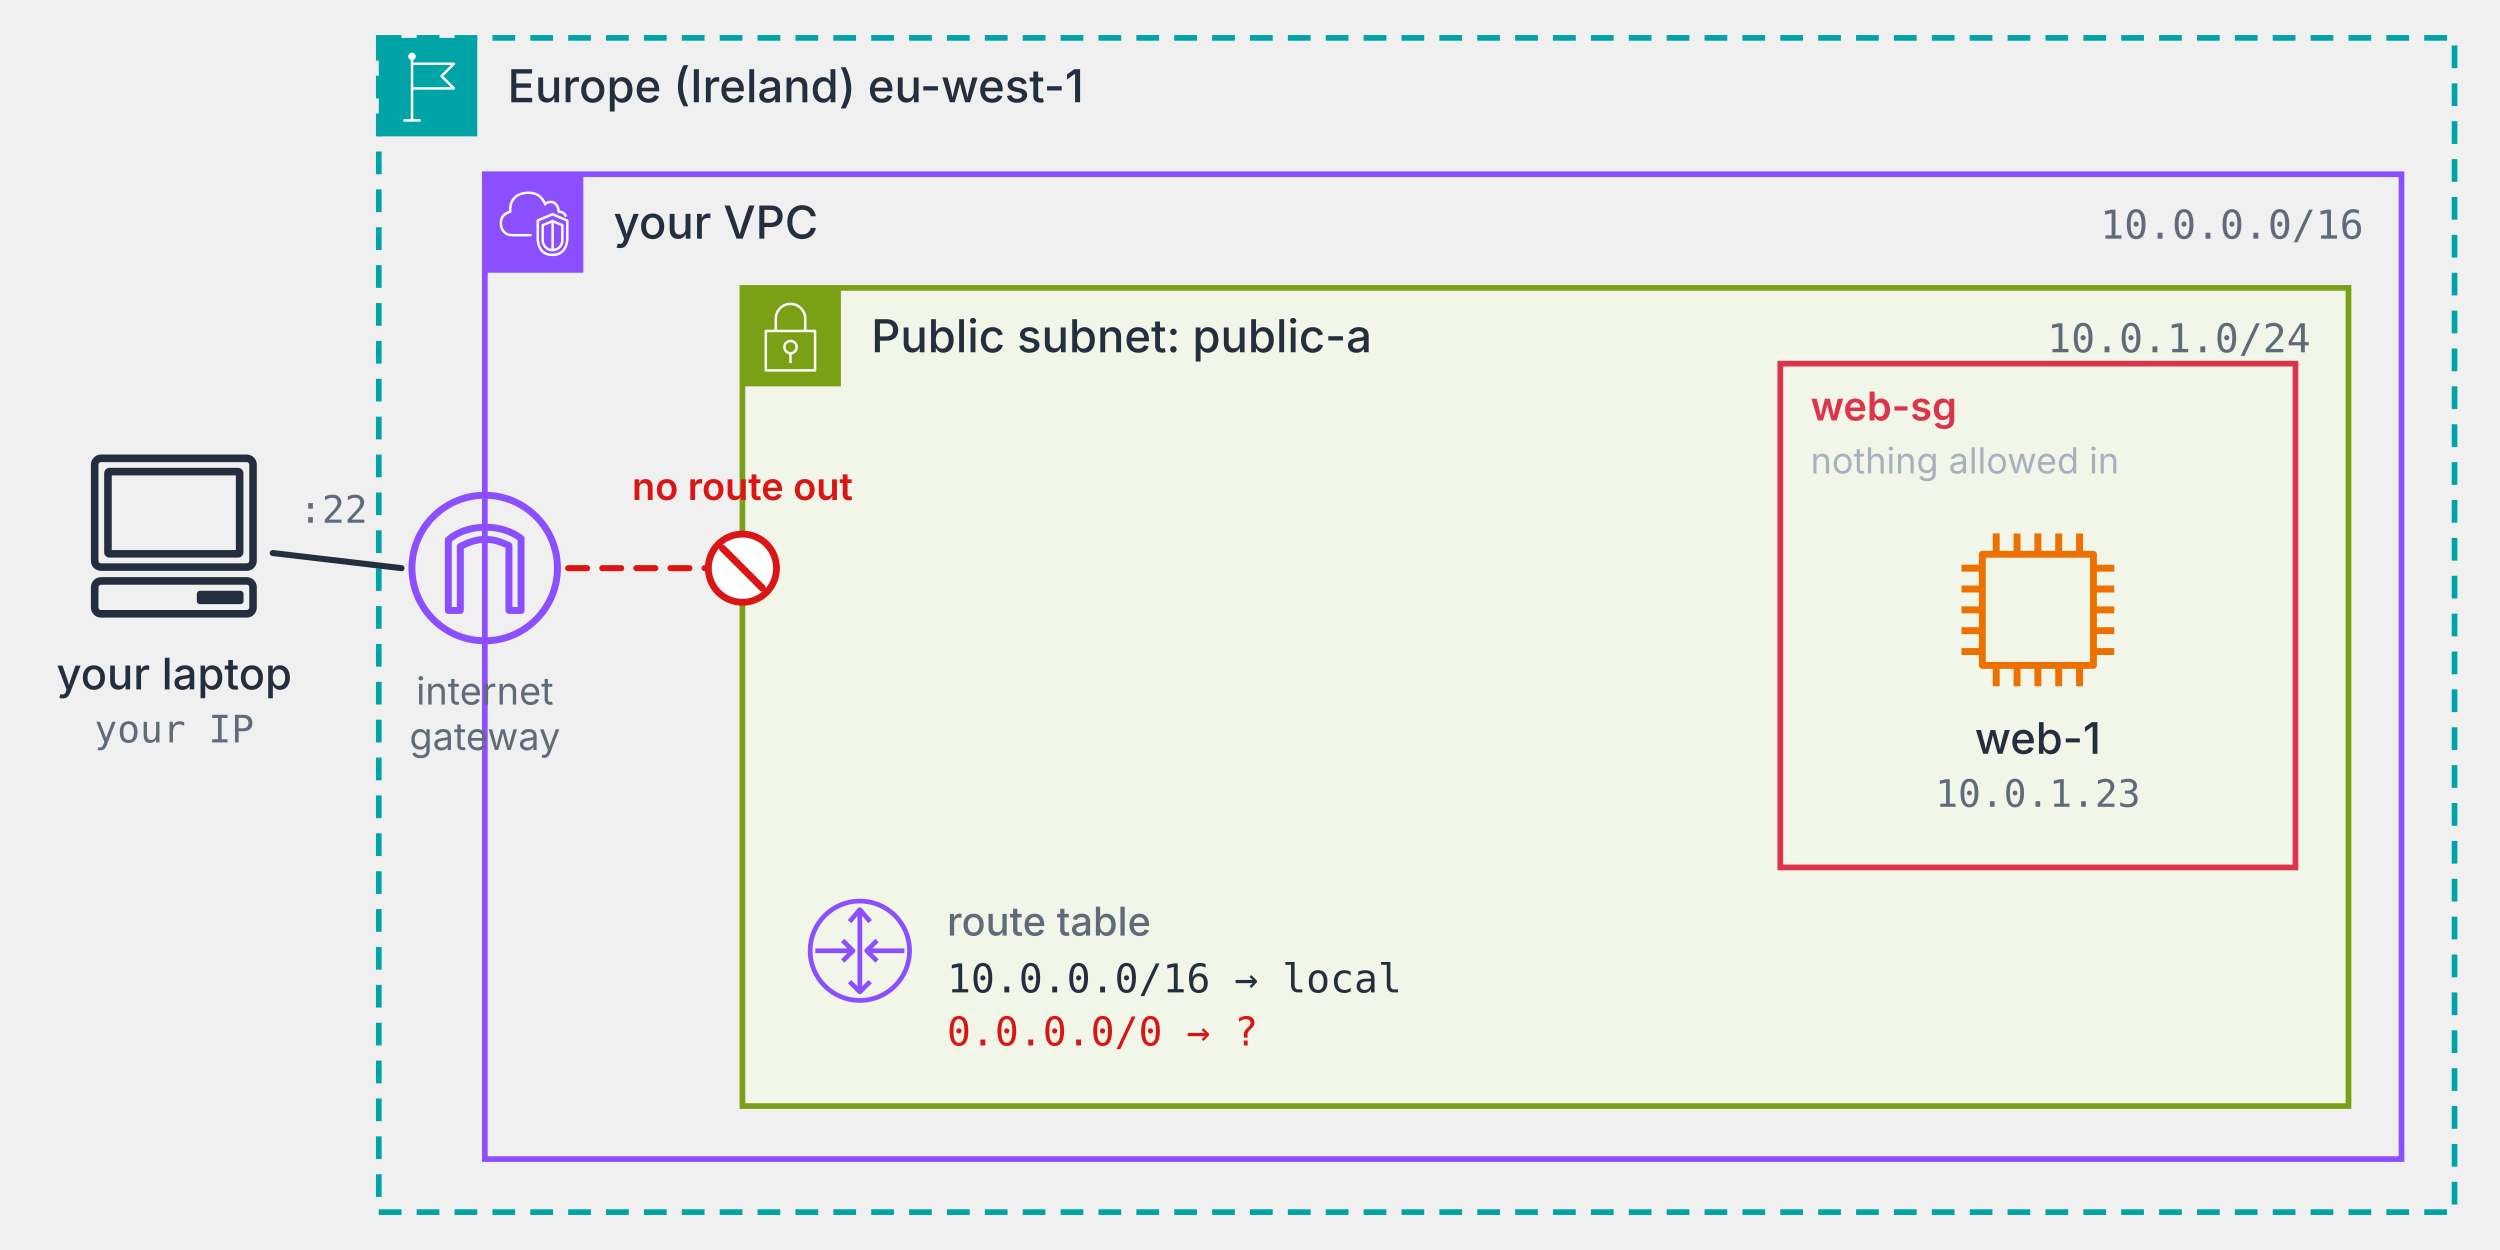
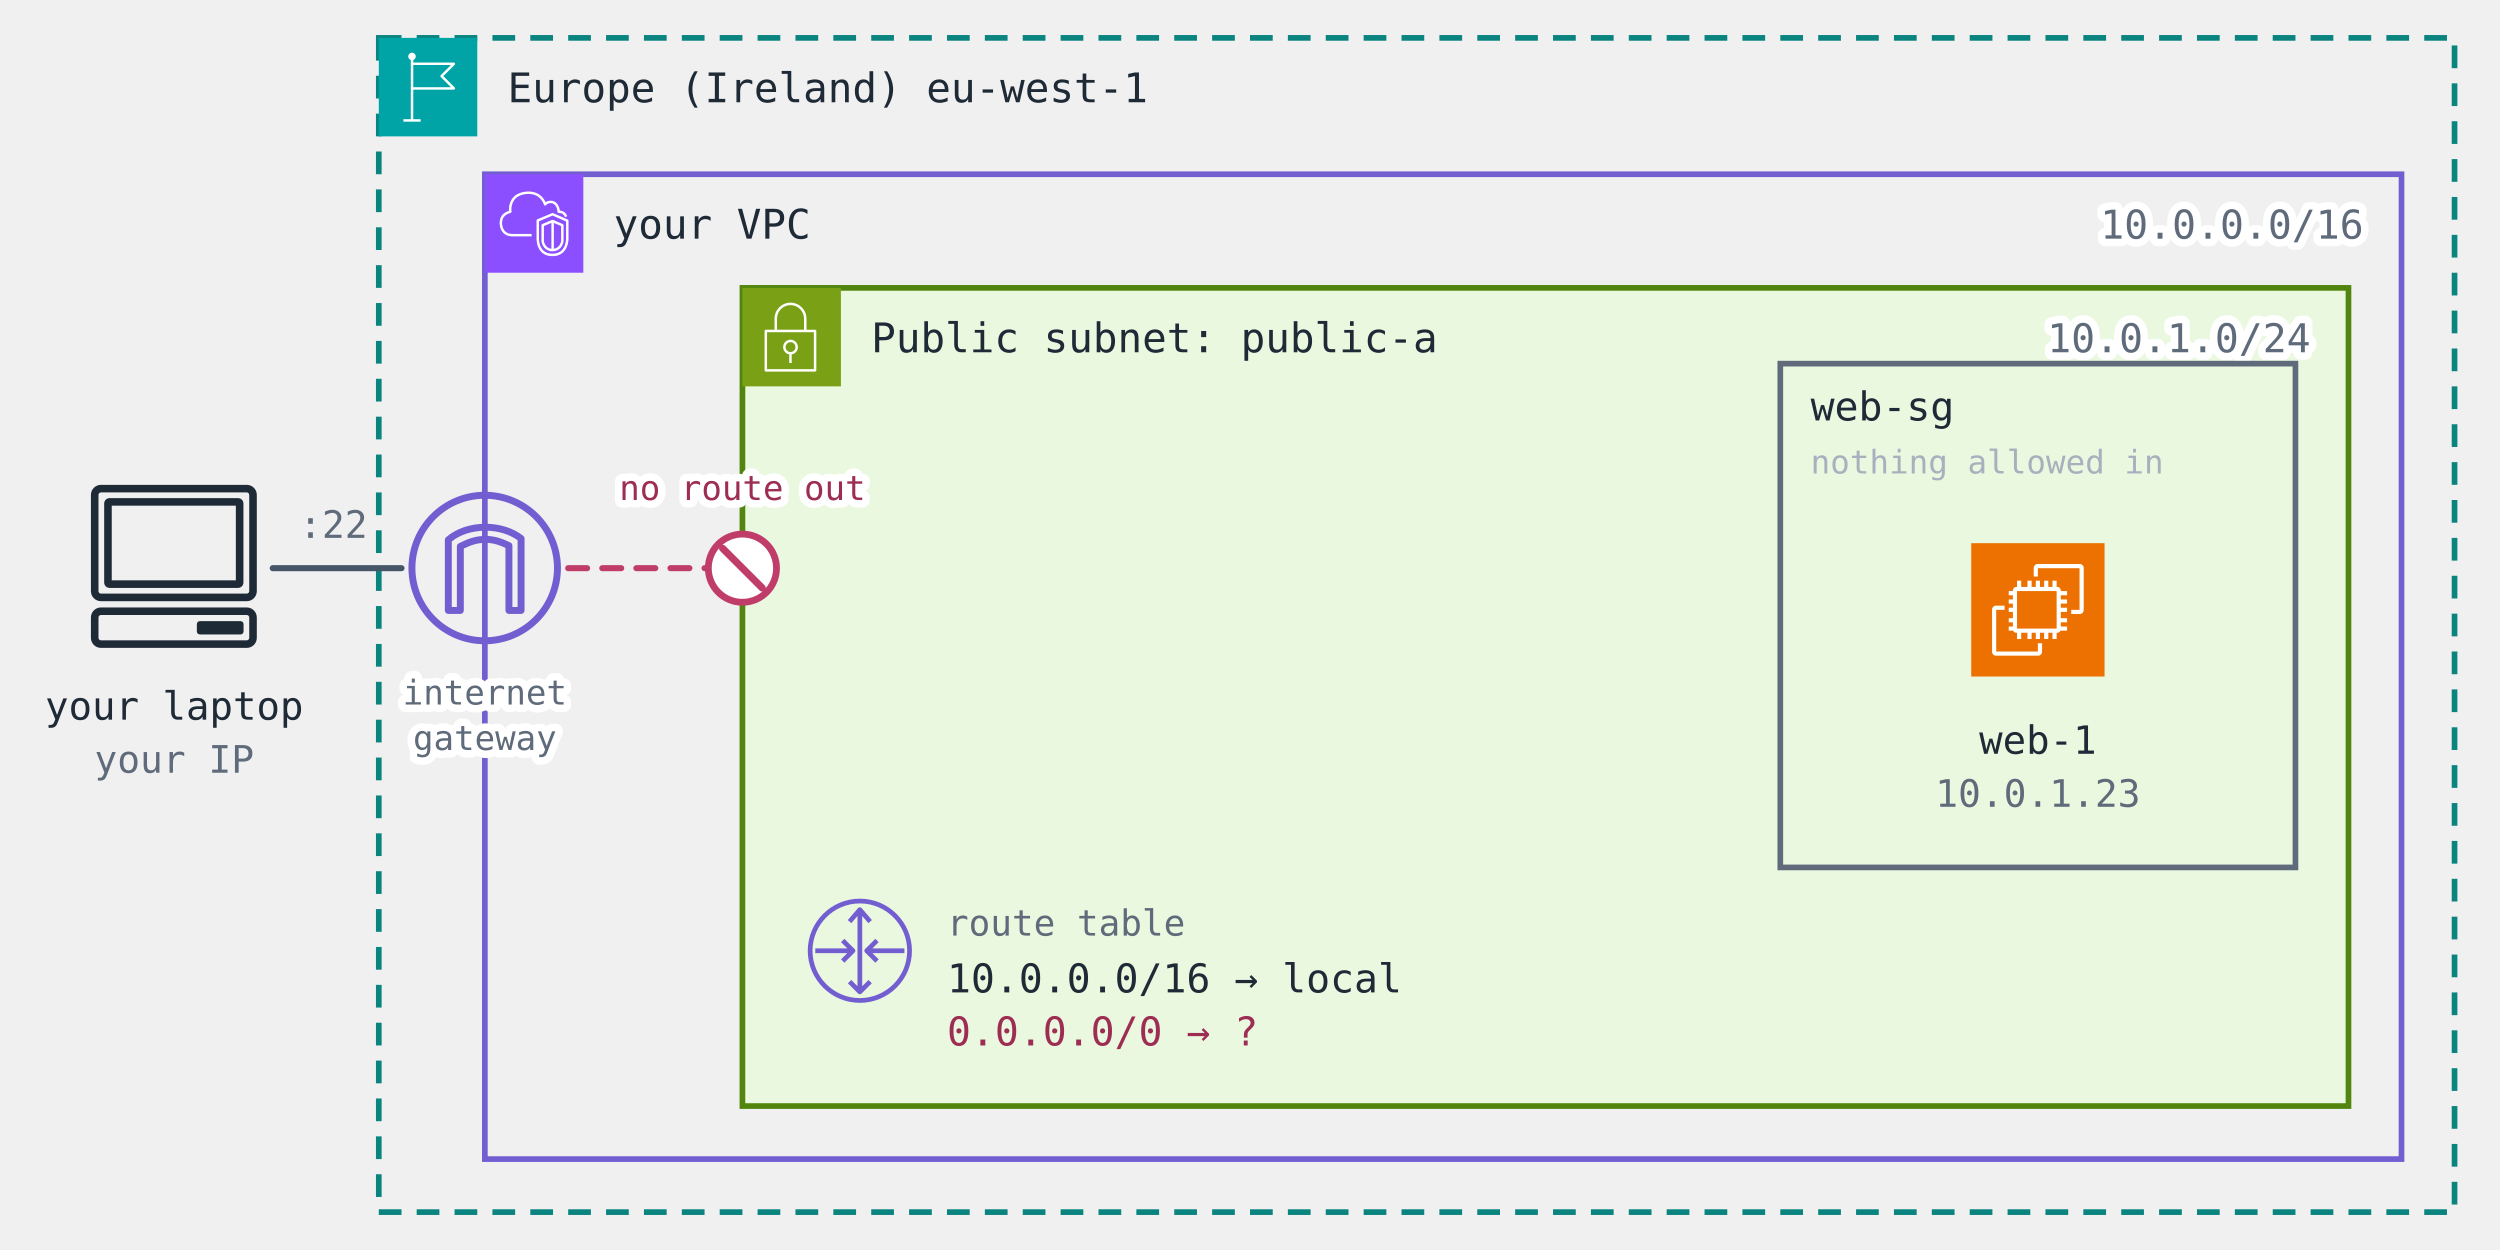
<svg xmlns="http://www.w3.org/2000/svg" class="dg" viewBox="0 0 660 330">
-   <style>.dg text{font-family:Inter,'Amazon Ember',Arial,Helvetica,sans-serif}.dg .mono{font-family:'JetBrains Mono',ui-monospace,Menlo,Consolas,monospace}.dg .f-ink{fill:var(--dg-ink,#232F3E)}.dg .s-ink{stroke:var(--dg-ink,#232F3E)}.dg .f-sub{fill:var(--dg-sub,#5F6B7A)}.dg .s-sub{stroke:var(--dg-sub,#5F6B7A)}.dg .f-faint{fill:var(--dg-faint,#A7B1BE)}.dg .s-faint{stroke:var(--dg-faint,#A7B1BE)}.dg .f-line{fill:var(--dg-line,#232F3E)}.dg .s-line{stroke:var(--dg-line,#232F3E)}.dg .f-surface{fill:var(--dg-surface,#F4F6F8)}.dg .s-surface{stroke:var(--dg-surface,#F4F6F8)}.dg .f-panel{fill:var(--dg-panel,#FFFFFF)}.dg .s-panel{stroke:var(--dg-panel,#FFFFFF)}.dg .f-net{fill:var(--dg-net,#8C4FFF)}.dg .s-net{stroke:var(--dg-net,#8C4FFF)}.dg .f-cmp{fill:var(--dg-cmp,#ED7100)}.dg .s-cmp{stroke:var(--dg-cmp,#ED7100)}.dg .f-pub{fill:var(--dg-pub,#7AA116)}.dg .s-pub{stroke:var(--dg-pub,#7AA116)}.dg .f-priv{fill:var(--dg-priv,#00A4A6)}.dg .s-priv{stroke:var(--dg-priv,#00A4A6)}.dg .f-sec{fill:var(--dg-sec,#DD344C)}.dg .s-sec{stroke:var(--dg-sec,#DD344C)}.dg .f-db{fill:var(--dg-db,#C925D1)}.dg .s-db{stroke:var(--dg-db,#C925D1)}.dg .f-you{fill:var(--dg-you,#3B62D4)}.dg .s-you{stroke:var(--dg-you,#3B62D4)}.dg .f-ok{fill:var(--dg-ok,#037F0C)}.dg .s-ok{stroke:var(--dg-ok,#037F0C)}.dg .f-bad{fill:var(--dg-bad,#D91515)}.dg .s-bad{stroke:var(--dg-bad,#D91515)}.dg .f-pubtint{fill:var(--dg-pubtint,#F2F6E8)}.dg .s-pubtint{stroke:var(--dg-pubtint,#F2F6E8)}.dg .f-privtint{fill:var(--dg-privtint,#E6F6F7)}.dg .s-privtint{stroke:var(--dg-privtint,#E6F6F7)}.dg .f-youtint{fill:var(--dg-youtint,#EEF2FC)}.dg .s-youtint{stroke:var(--dg-youtint,#EEF2FC)}.dg .f-nettint{fill:var(--dg-nettint,#F3EEFF)}.dg .s-nettint{stroke:var(--dg-nettint,#F3EEFF)}.dg .f-badtint{fill:var(--dg-badtint,#FDECEC)}.dg .s-badtint{stroke:var(--dg-badtint,#FDECEC)}</style>
-   <g transform="translate(22.00 118.00) scale(1)">
+   <style>.dg text{font-family:Inter,'Amazon Ember',Arial,Helvetica,sans-serif}.dg .mono{font-family:'JetBrains Mono',ui-monospace,Menlo,Consolas,monospace}.dg .f-ink{fill:var(--dg-ink,#1F2A37)}.dg .s-ink{stroke:var(--dg-ink,#1F2A37)}.dg .f-ink2{fill:var(--dg-ink2,#3E4C5E)}.dg .s-ink2{stroke:var(--dg-ink2,#3E4C5E)}.dg .f-sub{fill:var(--dg-sub,#5F6B7A)}.dg .s-sub{stroke:var(--dg-sub,#5F6B7A)}.dg .f-mute{fill:var(--dg-mute,#6B7A8F)}.dg .s-mute{stroke:var(--dg-mute,#6B7A8F)}.dg .f-faint{fill:var(--dg-faint,#A7B1BE)}.dg .s-faint{stroke:var(--dg-faint,#A7B1BE)}.dg .f-line{fill:var(--dg-line,#475569)}.dg .s-line{stroke:var(--dg-line,#475569)}.dg .f-edge{fill:var(--dg-edge,#A3B1C2)}.dg .s-edge{stroke:var(--dg-edge,#A3B1C2)}.dg .f-edge2{fill:var(--dg-edge2,#D3DBE5)}.dg .s-edge2{stroke:var(--dg-edge2,#D3DBE5)}.dg .f-surface{fill:var(--dg-surface,#F5F7FA)}.dg .s-surface{stroke:var(--dg-surface,#F5F7FA)}.dg .f-panel{fill:var(--dg-panel,#FFFFFF)}.dg .s-panel{stroke:var(--dg-panel,#FFFFFF)}.dg .f-well{fill:var(--dg-well,#FFFFFF)}.dg .s-well{stroke:var(--dg-well,#FFFFFF)}.dg .f-body{fill:var(--dg-body,#F5F8FB)}.dg .s-body{stroke:var(--dg-body,#F5F8FB)}.dg .f-bodytop{fill:var(--dg-bodytop,#E9EEF4)}.dg .s-bodytop{stroke:var(--dg-bodytop,#E9EEF4)}.dg .f-bodyside{fill:var(--dg-bodyside,#DCE3EB)}.dg .s-bodyside{stroke:var(--dg-bodyside,#DCE3EB)}.dg .f-net{fill:var(--dg-net,#735ED1)}.dg .s-net{stroke:var(--dg-net,#735ED1)}.dg .f-cmp{fill:var(--dg-cmp,#D16100)}.dg .s-cmp{stroke:var(--dg-cmp,#D16100)}.dg .f-priv{fill:var(--dg-priv,#0A847F)}.dg .s-priv{stroke:var(--dg-priv,#0A847F)}.dg .f-pub{fill:var(--dg-pub,#51850E)}.dg .s-pub{stroke:var(--dg-pub,#51850E)}.dg .f-sec{fill:var(--dg-sec,#C43E45)}.dg .s-sec{stroke:var(--dg-sec,#C43E45)}.dg .f-db{fill:var(--dg-db,#A14DA7)}.dg .s-db{stroke:var(--dg-db,#A14DA7)}.dg .f-you{fill:var(--dg-you,#396ED6)}.dg .s-you{stroke:var(--dg-you,#396ED6)}.dg .f-ok{fill:var(--dg-ok,#178950)}.dg .s-ok{stroke:var(--dg-ok,#178950)}.dg .f-bad{fill:var(--dg-bad,#C03D69)}.dg .s-bad{stroke:var(--dg-bad,#C03D69)}.dg .f-nettint{fill:var(--dg-nettint,#E4E3FF)}.dg .s-nettint{stroke:var(--dg-nettint,#E4E3FF)}.dg .f-cmptint{fill:var(--dg-cmptint,#FFDFC9)}.dg .s-cmptint{stroke:var(--dg-cmptint,#FFDFC9)}.dg .f-privtint{fill:var(--dg-privtint,#C4F0EB)}.dg .s-privtint{stroke:var(--dg-privtint,#C4F0EB)}.dg .f-pubtint{fill:var(--dg-pubtint,#D9EFC5)}.dg .s-pubtint{stroke:var(--dg-pubtint,#D9EFC5)}.dg .f-sectint{fill:var(--dg-sectint,#FFDDDB)}.dg .s-sectint{stroke:var(--dg-sectint,#FFDDDB)}.dg .f-dbtint{fill:var(--dg-dbtint,#FCD9FD)}.dg .s-dbtint{stroke:var(--dg-dbtint,#FCD9FD)}.dg .f-youtint{fill:var(--dg-youtint,#DAE7FE)}.dg .s-youtint{stroke:var(--dg-youtint,#DAE7FE)}.dg .f-oktint{fill:var(--dg-oktint,#CDF0D7)}.dg .s-oktint{stroke:var(--dg-oktint,#CDF0D7)}.dg .f-pubarea{fill:var(--dg-pubarea,#EAF8E0)}.dg .s-pubarea{stroke:var(--dg-pubarea,#EAF8E0)}.dg .f-privarea{fill:var(--dg-privarea,#DBF7F4)}.dg .s-privarea{stroke:var(--dg-privarea,#DBF7F4)}.dg .f-badtint{fill:var(--dg-badtint,#FFDCE3)}.dg .s-badtint{stroke:var(--dg-badtint,#FFDCE3)}.dg .f-netcard{fill:var(--dg-netcard,#E4E3FF)}.dg .s-netcard{stroke:var(--dg-netcard,#E4E3FF)}.dg .f-netcardb{fill:var(--dg-netcardb,#E4E3FF)}.dg .s-netcardb{stroke:var(--dg-netcardb,#E4E3FF)}.dg .f-cmpcard{fill:var(--dg-cmpcard,#FFDFC9)}.dg .s-cmpcard{stroke:var(--dg-cmpcard,#FFDFC9)}.dg .f-cmpcardb{fill:var(--dg-cmpcardb,#FFDFC9)}.dg .s-cmpcardb{stroke:var(--dg-cmpcardb,#FFDFC9)}.dg .f-privcard{fill:var(--dg-privcard,#C4F0EB)}.dg .s-privcard{stroke:var(--dg-privcard,#C4F0EB)}.dg .f-privcardb{fill:var(--dg-privcardb,#C4F0EB)}.dg .s-privcardb{stroke:var(--dg-privcardb,#C4F0EB)}.dg .f-pubcard{fill:var(--dg-pubcard,#D9EFC5)}.dg .s-pubcard{stroke:var(--dg-pubcard,#D9EFC5)}.dg .f-pubcardb{fill:var(--dg-pubcardb,#D9EFC5)}.dg .s-pubcardb{stroke:var(--dg-pubcardb,#D9EFC5)}.dg .f-seccard{fill:var(--dg-seccard,#FFDDDB)}.dg .s-seccard{stroke:var(--dg-seccard,#FFDDDB)}.dg .f-seccardb{fill:var(--dg-seccardb,#FFDDDB)}.dg .s-seccardb{stroke:var(--dg-seccardb,#FFDDDB)}.dg .f-dbcard{fill:var(--dg-dbcard,#FCD9FD)}.dg .s-dbcard{stroke:var(--dg-dbcard,#FCD9FD)}.dg .f-dbcardb{fill:var(--dg-dbcardb,#FCD9FD)}.dg .s-dbcardb{stroke:var(--dg-dbcardb,#FCD9FD)}.dg .f-youcard{fill:var(--dg-youcard,#DAE7FE)}.dg .s-youcard{stroke:var(--dg-youcard,#DAE7FE)}.dg .f-youcardb{fill:var(--dg-youcardb,#DAE7FE)}.dg .s-youcardb{stroke:var(--dg-youcardb,#DAE7FE)}.dg .f-okcard{fill:var(--dg-okcard,#CDF0D7)}.dg .s-okcard{stroke:var(--dg-okcard,#CDF0D7)}.dg .f-okcardb{fill:var(--dg-okcardb,#CDF0D7)}.dg .s-okcardb{stroke:var(--dg-okcardb,#CDF0D7)}.dg .f-badcard{fill:var(--dg-badcard,#FFDCE3)}.dg .s-badcard{stroke:var(--dg-badcard,#FFDCE3)}.dg .f-badcardb{fill:var(--dg-badcardb,#FFDCE3)}.dg .s-badcardb{stroke:var(--dg-badcardb,#FFDCE3)}.dg text.f-net{fill:var(--dg-net-text,#5C4AAC)}.dg text.f-cmp{fill:var(--dg-cmp-text,#A34202)}.dg text.f-priv{fill:var(--dg-priv-text,#02736E)}.dg text.f-pub{fill:var(--dg-pub-text,#456B02)}.dg text.f-sec{fill:var(--dg-sec-text,#A12F35)}.dg text.f-db{fill:var(--dg-db-text,#86398B)}.dg text.f-you{fill:var(--dg-you-text,#2B58B1)}.dg text.f-ok{fill:var(--dg-ok-text,#02703F)}.dg text.f-bad{fill:var(--dg-bad-text,#9E2D54)}</style>
+   <g transform="translate(22.00 126.00) scale(1)">
    <path class="f-ink" fill-rule="evenodd" d="M42.299 38.773v1.923a.793.793 0 0 1-.793.794H30.762a.794.794 0 0 1-.794-.794v-1.923c0-.438.355-.793.794-.793h10.744c.439 0 .793.355.793.793m1.498 3.626a.646.646 0 0 1-.644.645H4.645A.646.646 0 0 1 4 42.399v-5.388c0-.355.289-.644.645-.644h38.508c.355 0 .644.289.644.644zm-.644-8.032H4.645A2.65 2.65 0 0 0 2 37.011v5.388a2.65 2.65 0 0 0 2.645 2.645h38.508a2.65 2.65 0 0 0 2.644-2.645v-5.388a2.647 2.647 0 0 0-2.644-2.644M7.501 27.21h32.763V7.502H7.501zM40.842 5.502H6.924c-.784 0-1.423.637-1.423 1.421v20.865c0 .784.639 1.422 1.423 1.422h33.918c.784 0 1.422-.638 1.422-1.422V6.923c0-.784-.638-1.421-1.422-1.421m2.955 24.565a.645.645 0 0 1-.644.644H4.645A.645.645 0 0 1 4 30.067V4.644C4 4.289 4.289 4 4.645 4h38.508c.355 0 .644.289.644.644zM43.153 2H4.645A2.65 2.65 0 0 0 2 4.644v25.423a2.65 2.65 0 0 0 2.645 2.644h38.508a2.647 2.647 0 0 0 2.644-2.644V4.644A2.647 2.647 0 0 0 43.153 2" />
  </g>
-   <text x="46" y="182" class="f-ink" font-size="11.5" font-weight="500" text-anchor="middle">your laptop</text>
-   <text x="46" y="196" class="f-sub mono" font-size="10" font-weight="400" text-anchor="middle">your IP</text>
+   <text x="46" y="190" class="f-ink mono" font-size="10.3" font-weight="500" text-anchor="middle">your laptop</text>
+   <text x="46" y="204" class="f-sub mono" font-size="10" font-weight="400" text-anchor="middle">your IP</text>
  <rect x="100" y="10" width="548" height="310" rx="0" class="s-priv" fill="none" stroke-width="1.5" stroke-dasharray="6 4" />
  <g transform="translate(100.00 10.00) scale(0.65)">
    <g fill="none" fill-rule="evenodd">
      <path fill="#00a4a6" d="M0 0h40v40H0z" />
      <path fill="#fff" d="M14 20.026v-9h15.293l-4.147 4.146a.5.5 0 0 0 0 .708l4.147 4.146zm12.207-4.5 4.647-4.646a.5.5 0 0 0-.354-.854H14V8.97A1.528 1.528 0 0 0 13.495 6c-.845 0-1.532.687-1.532 1.531 0 .67.435 1.235 1.037 1.442v24.053h-3v1h7v-1h-3v-12h16.5a.5.5 0 0 0 .354-.854z" />
    </g>
  </g>
-   <text x="134" y="27" class="f-ink" font-size="12" font-weight="500" text-anchor="start">Europe (Ireland) eu-west-1</text>
+   <text x="134" y="27" class="f-ink mono" font-size="10.8" font-weight="500" text-anchor="start">Europe (Ireland) eu-west-1</text>
  <rect x="128" y="46" width="506" height="260" rx="0" class="s-net" fill="none" stroke-width="1.5" />
  <g transform="translate(128.00 46.00) scale(0.65)">
    <g fill="none" fill-rule="evenodd">
      <path fill="#8c4fff" d="M0 0h40v40H0z" />
      <path fill="#fff" d="m30.97 21.03-2.943-1.264v10.49c2.545-.353 2.932-2.969 2.948-3.088zm-3.943 9.24V19.76l-3.035 1.272v6.201c.013.054.445 2.767 3.035 3.036m.306-11.723a.5.5 0 0 1 .39.001l3.945 1.692a.5.5 0 0 1 .303.46v6.533c-.183 1.447-1.357 4.063-4.527 4.063-3.075 0-4.254-2.612-4.448-3.994l-.004-6.603c0-.2.12-.383.306-.46zm5.65.637-5.461-2.406-5.53 2.327v7.128c-.001.042-.054 2.868 1.657 4.623.917.941 2.194 1.42 3.795 1.42 1.602 0 2.887-.48 3.819-1.423 1.735-1.758 1.72-4.585 1.72-4.613zM31.98 31.55c-1.127 1.144-2.654 1.725-4.536 1.725-1.884 0-3.404-.58-4.517-1.727-2.005-2.063-1.94-5.197-1.935-5.329v-7.446a.5.5 0 0 1 .305-.46l6.035-2.54a.5.5 0 0 1 .396.003l5.956 2.625c.182.08.299.26.299.457v7.375c.002.125.027 3.255-2.003 5.317m-20.988-7.314h8v1h-8c-2.811 0-4.811-2.016-4.98-5.016A4 4 0 0 1 6 19.841c0-2.509 1.318-4.223 3.817-4.979a8 8 0 0 1-.032-.647c0-2.916 1.577-5.445 4.017-6.445 3.298-1.348 7.042-.894 9.106 1.104a8.2 8.2 0 0 1 1.76 2.485c.609-.45 1.4-.66 2.349-.614 1.78.09 3.149 1.713 3.433 4.007 1.498.124 2.485.883 3.01 2.308l-.937.346c-.428-1.157-1.208-1.673-2.531-1.673a.5.5 0 0 1-.5-.47c-.138-2.338-1.406-3.463-2.526-3.519-.945-.053-1.645.22-2.08.791a.5.5 0 0 1-.472.193.5.5 0 0 1-.395-.323 7.4 7.4 0 0 0-1.807-2.814c-1.788-1.73-5.09-2.099-8.031-.895-2.063.845-3.396 3.011-3.396 5.52 0 .272.035.695.066.958a.5.5 0 0 1-.376.544C8.169 16.29 7 17.678 7 19.841c0 .101-.001.201.009.302.14 2.495 1.703 4.093 3.983 4.093" />
    </g>
  </g>
-   <text x="162" y="63" class="f-ink" font-size="12" font-weight="500" text-anchor="start">your VPC</text>
-   <text x="624" y="63" class="f-sub mono" font-size="10.5" font-weight="400" text-anchor="end">10.0.0.0/16</text>
+   <text x="162" y="63" class="f-ink mono" font-size="10.8" font-weight="500" text-anchor="start">your VPC</text>
+   <text x="624" y="63" class="f-sub mono" font-size="10.5" font-weight="400" text-anchor="end" style="paint-order:stroke;stroke:var(--dg-panel,#FFFFFF);stroke-width:4px;stroke-linejoin:round">10.0.0.0/16</text>
  <g transform="translate(106.00 128.00) scale(0.9167)">
    <path class="f-net" fill-rule="evenodd" d="M33.431 35.178h-1.498V17.502a1 1 0 0 0-.589-.911l-.092-.042c-2.009-.907-4.088-1.846-7.076-1.846-3.123 0-5.415 1.009-7.68 2.134a1 1 0 0 0-.556.896v17.445h-1.463V16.312c2.434-1.98 5.943-3.107 9.71-3.107 3.5 0 6.838.997 9.244 2.748zm-9.245-23.973c-4.425 0-8.569 1.419-11.37 3.895a1 1 0 0 0-.339.749v20.329a1 1 0 0 0 1 1h3.463a1 1 0 0 0 1-1V18.356c1.92-.927 3.78-1.653 6.236-1.653 2.335 0 4.033.675 5.757 1.446v18.029a1 1 0 0 0 1 1h3.498a1 1 0 0 0 1-1v-20.72c0-.304-.139-.592-.378-.783-2.774-2.205-6.735-3.47-10.867-3.47m-.232 32.704C12.952 43.909 4 34.957 4 23.954S12.952 4 23.954 4C34.957 4 43.91 12.95 43.91 23.954c0 11.003-8.952 19.955-19.955 19.955m0-41.91C11.848 2 2 11.85 2 23.955c0 12.107 9.85 21.955 21.955 21.955 12.106 0 21.955-9.848 21.955-21.955C45.91 11.849 36.06 2 23.954 2" />
  </g>
-   <text x="128" y="186" class="f-sub" font-size="10" font-weight="400" text-anchor="middle">internet</text>
-   <text x="128" y="198" class="f-sub" font-size="10" font-weight="400" text-anchor="middle">gateway</text>
-   <rect x="196" y="76" width="424" height="216" rx="0" class="s-pub f-pubtint" stroke-width="1.5" />
+   <text x="128" y="186" class="f-sub mono" font-size="9.0" font-weight="400" text-anchor="middle" style="paint-order:stroke;stroke:var(--dg-panel,#FFFFFF);stroke-width:4px;stroke-linejoin:round">internet</text>
+   <text x="128" y="198" class="f-sub mono" font-size="9.0" font-weight="400" text-anchor="middle" style="paint-order:stroke;stroke:var(--dg-panel,#FFFFFF);stroke-width:4px;stroke-linejoin:round">gateway</text>
+   <rect x="196" y="76" width="424" height="216" rx="0" class="s-pub f-pubarea" stroke-width="1.5" />
  <g transform="translate(196.00 76.00) scale(0.65)">
    <g fill="none" fill-rule="evenodd">
      <path fill="#7aa116" d="M0 0h40v40H0z" />
      <path fill="#fff" d="M19.536 22.049c1.106 0 2.006.899 2.006 2.005s-.9 2.006-2.006 2.006-2.006-.9-2.006-2.006.9-2.005 2.006-2.005m-.524 4.958v3.494h1v-3.489a3 3 0 0 0 2.53-2.958 3.01 3.01 0 0 0-3.006-3.005 3.01 3.01 0 0 0-3.006 3.005 3.006 3.006 0 0 0 2.482 2.953M10 33.014h19.012V18H10zm4.046-20.53A5.49 5.49 0 0 1 19.529 7a5.49 5.49 0 0 1 5.483 5.484V17H14.046zM29.512 17h-3.5v-4.516A6.49 6.49 0 0 0 19.529 6a6.49 6.49 0 0 0-6.483 6.484V17H9.5a.5.5 0 0 0-.5.5v16.014a.5.5 0 0 0 .5.5h20.012a.5.5 0 0 0 .5-.5V17.5a.5.5 0 0 0-.5-.5" />
    </g>
  </g>
-   <text x="230" y="93" class="f-ink" font-size="12" font-weight="500" text-anchor="start">Public subnet: public-a</text>
-   <text x="610" y="93" class="f-sub mono" font-size="10.5" font-weight="400" text-anchor="end">10.0.1.0/24</text>
+   <text x="230" y="93" class="f-ink mono" font-size="10.8" font-weight="500" text-anchor="start">Public subnet: public-a</text>
+   <text x="610" y="93" class="f-sub mono" font-size="10.5" font-weight="400" text-anchor="end" style="paint-order:stroke;stroke:var(--dg-panel,#FFFFFF);stroke-width:4px;stroke-linejoin:round">10.0.1.0/24</text>
  <g transform="translate(212.00 236.00) scale(0.625)">
    <path class="f-net" fill-rule="evenodd" d="M42.828 23v2H29.311l2.638 2.638-1.414 1.414-4.345-4.345a1 1 0 0 1 0-1.414l4.345-4.345 1.414 1.414L29.311 23zM21.81 24.707l-4.344 4.345-1.414-1.414L18.69 25H5.173v-2H18.69l-2.637-2.638 1.414-1.414 4.344 4.345a1 1 0 0 1 0 1.414m5.828 11.621 1.414 1.414-4.345 4.345a.997.997 0 0 1-1.414 0l-4.345-4.345 1.414-1.414L23 38.966V9.325l-2.585 3.016-1.52-1.301 4.345-5.069c.381-.444 1.14-.444 1.52 0l4.344 5.069-1.519 1.301L25 9.325v29.641zM24 44C12.972 44 4 35.028 4 24S12.972 4 24 4s20 8.972 20 20-8.972 20-20 20m0-42C11.87 2 2 11.869 2 24s9.87 22 22 22 22-9.869 22-22S36.131 2 24 2" />
  </g>
-   <text x="250" y="247" class="f-sub" font-size="10.5" font-weight="500" text-anchor="start">route table</text>
+   <text x="250" y="247" class="f-sub mono" font-size="9.5" font-weight="500" text-anchor="start">route table</text>
  <text x="250" y="262" class="f-ink mono" font-size="10.5" font-weight="400" text-anchor="start">10.0.0.0/16 → local</text>
  <text x="250" y="276" class="f-bad mono" font-size="10.5" font-weight="400" text-anchor="start">0.0.0.0/0  → ?</text>
-   <rect x="470" y="96" width="136" height="133" rx="0" class="s-sec" fill="none" stroke-width="1.5" />
-   <text x="478" y="111" class="f-sec" font-size="10.5" font-weight="600" text-anchor="start">web-sg</text>
-   <text x="478" y="125" class="f-faint" font-size="9.5" font-weight="400" text-anchor="start">nothing allowed in</text>
-   <g transform="translate(516.00 139.00) scale(0.9167)">
-     <path class="f-cmp" fill-rule="evenodd" d="M9 39h30V9H9zm37-26v-2h-5V8a1 1 0 0 0-1-1h-3V2h-2v5h-4V2h-2v5h-4V2h-2v5h-4V2h-2v5h-4V2h-2v5H8a1 1 0 0 0-1 1v3H2v2h5v4H2v2h5v4H2v2h5v4H2v2h5v4H2v2h5v3a1 1 0 0 0 1 1h3v5h2v-5h4v5h2v-5h4v5h2v-5h4v5h2v-5h4v5h2v-5h3a1 1 0 0 0 1-1v-3h5v-2h-5v-4h5v-2h-5v-4h5v-2h-5v-4h5v-2h-5v-4z" />
+   <rect x="470" y="96" width="136" height="133" rx="0" class="s-sub" fill="none" stroke-width="1.5" />
+   <text x="478" y="111" class="f-ink mono" font-size="10.5" font-weight="500" text-anchor="start">web-sg</text>
+   <text x="478" y="125" class="f-faint mono" font-size="8.6" font-weight="400" text-anchor="start">nothing allowed in</text>
+   <g transform="translate(520.40 143.40) scale(0.55)">
+     <g fill="none" fill-rule="evenodd">
+       <path fill="#ed7100" d="M0 0h64v64H0z" />
+       <path fill="#fff" d="M22 41h19V23H22zm21-18h3v2h-3v2h3v2h-3v2h3v2h-3v3h3v2h-3v2h3v2h-3.137c-.255.587-.84 1-1.519 1H41v3h-2v-3h-2v3h-2v-3h-2v3h-2v-3h-2v3h-2v-3h-3v3h-2v-3h-.344a1.66 1.66 0 0 1-1.519-1H18v-2h2v-2h-2v-2h2v-3h-2v-2h2v-2h-2v-2h2v-2h-2v-2h2v-.344c0-.913.743-1.656 1.656-1.656H22v-3h2v3h3v-3h2v3h2v-3h2v3h2v-3h2v3h2v-3h2v3h.344c.913 0 1.656.743 1.656 1.656zM32 52H12V32h4v-2h-4.157A1.845 1.845 0 0 0 10 31.843v20.314c0 1.016.826 1.843 1.843 1.843h20.314A1.845 1.845 0 0 0 34 52.157V48h-2zm22-40.157v20.314A1.845 1.845 0 0 1 52.157 34H48v-2h4V12H32v4h-2v-4.157c0-1.016.826-1.843 1.843-1.843h20.314c1.017 0 1.843.827 1.843 1.843" />
+     </g>
  </g>
-   <text x="538.0" y="199" class="f-ink" font-size="11.5" font-weight="500" text-anchor="middle">web-1</text>
+   <text x="538.0" y="199" class="f-ink mono" font-size="10.3" font-weight="500" text-anchor="middle">web-1</text>
  <text x="538.0" y="213" class="f-sub mono" font-size="10" font-weight="400" text-anchor="middle">10.0.1.23</text>
-   <path d="M72 146 L106 150" class="s-line" fill="none" stroke-width="1.6" stroke-linejoin="round" stroke-linecap="round" />
+   <path d="M72 150 L106 150" class="s-line" fill="none" stroke-width="1.6" stroke-linejoin="round" stroke-linecap="round" />
  <path d="M150 150 L190 150" class="s-bad" fill="none" stroke-width="1.6" stroke-linejoin="round" stroke-linecap="round" stroke-dasharray="5 4" />
  <circle cx="196" cy="150" r="9" class="f-panel s-bad" stroke-width="1.8" />
  <path d="M190.78 144.78 L201.22 155.22" class="s-bad" fill="none" stroke-width="1.9" stroke-linejoin="round" stroke-linecap="round" />
-   <text x="196" y="132" class="f-bad" font-size="10" font-weight="600" text-anchor="middle">no route out</text>
-   <text x="88" y="138" class="f-sub mono" font-size="10" font-weight="400" text-anchor="middle">:22</text>
+   <text x="196" y="132" class="f-bad mono" font-size="9.0" font-weight="500" text-anchor="middle" style="paint-order:stroke;stroke:var(--dg-panel,#FFFFFF);stroke-width:4px;stroke-linejoin:round">no route out</text>
+   <text x="88" y="142" class="f-sub mono" font-size="10" font-weight="400" text-anchor="middle">:22</text>
</svg>
